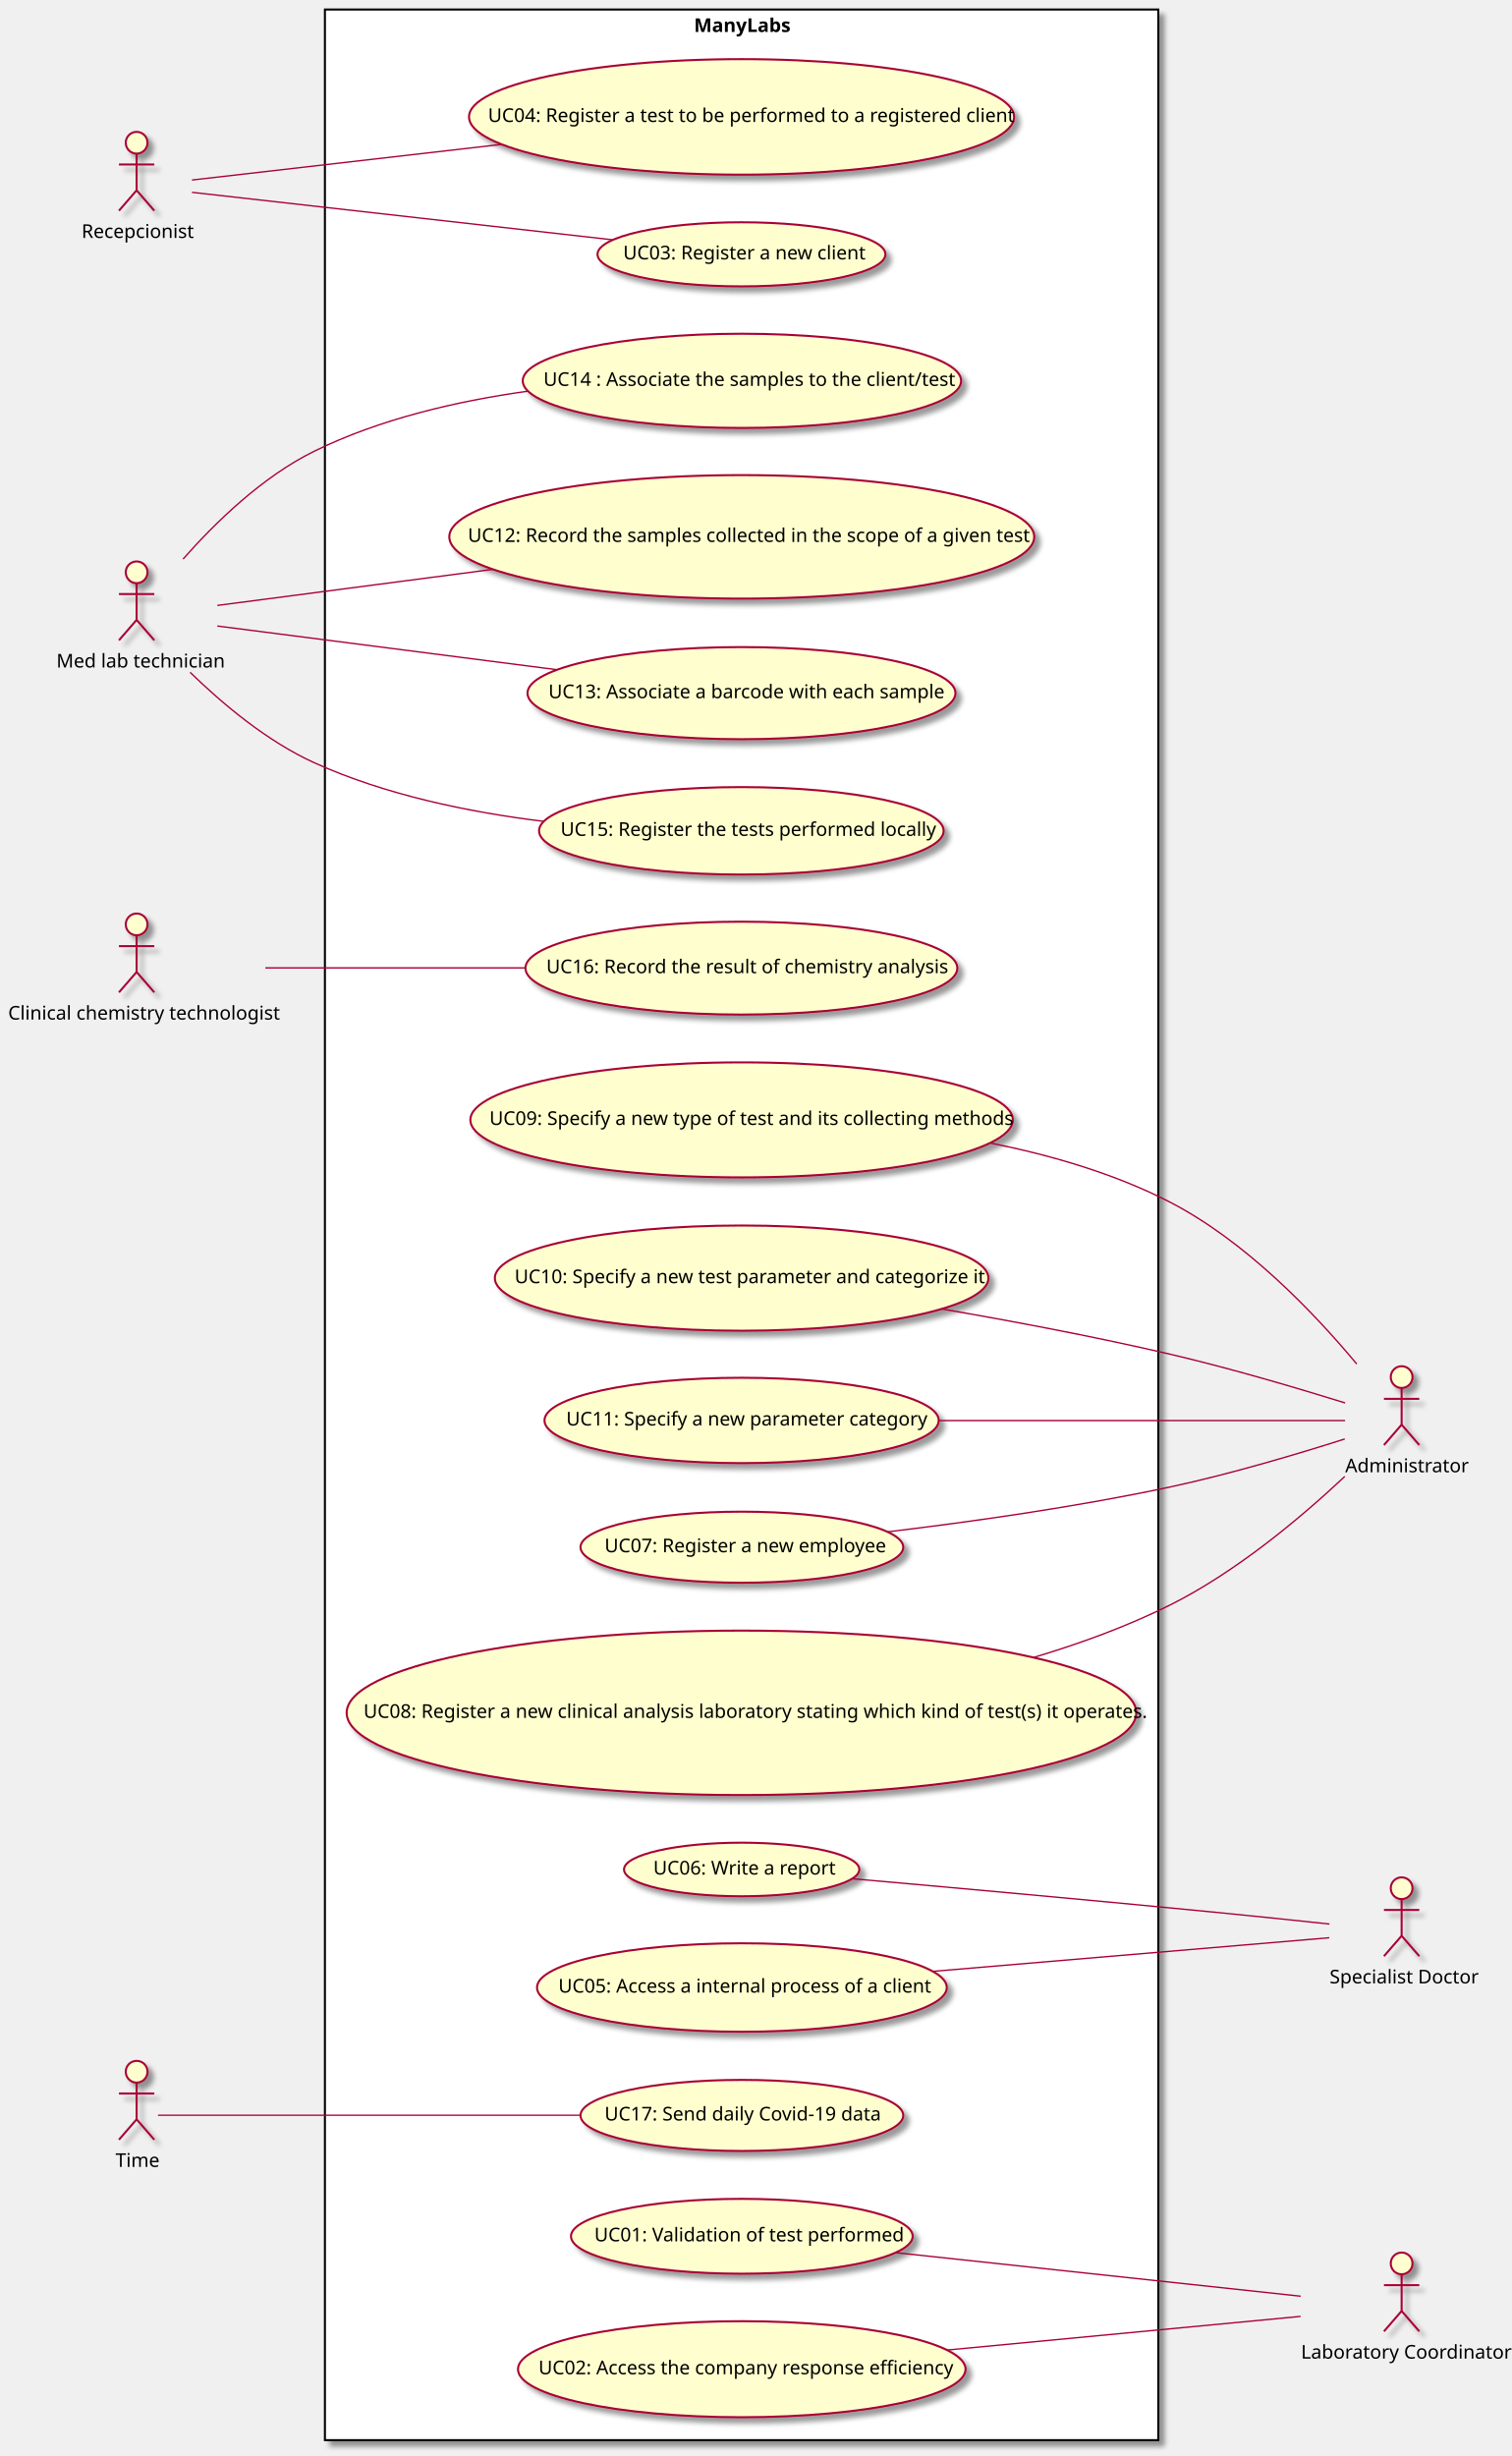
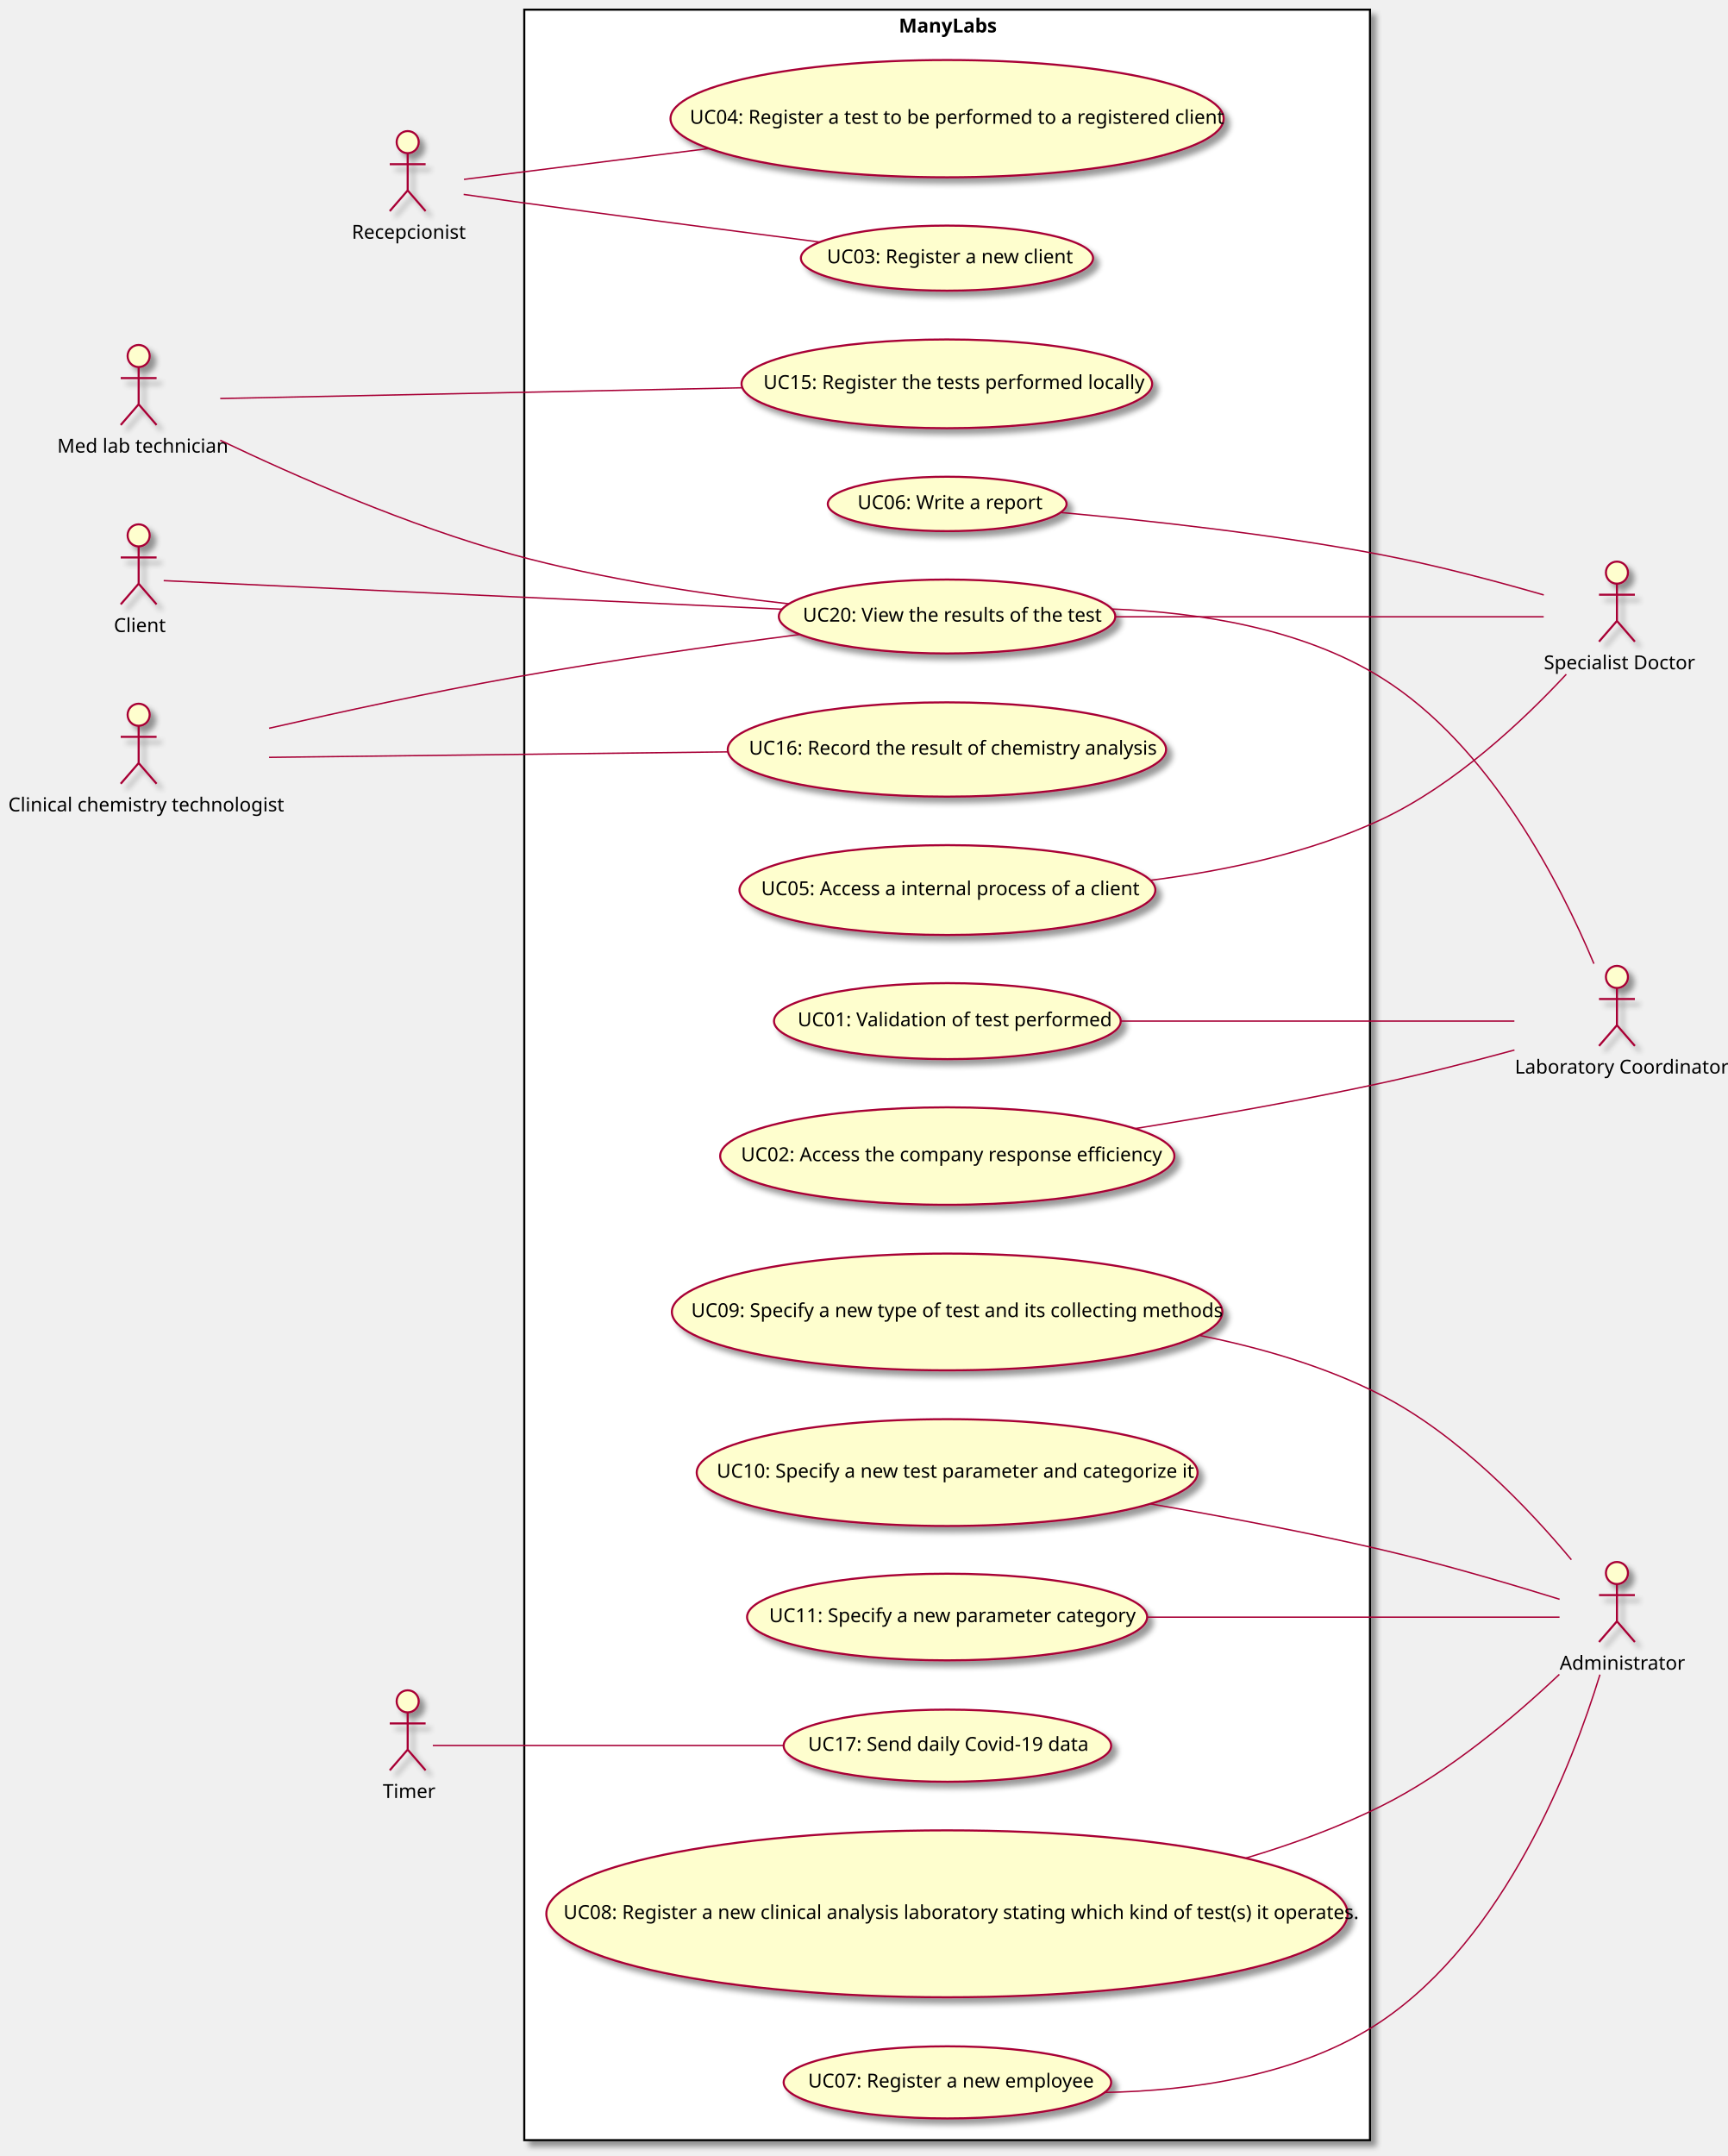
- <svg xmlns="http://www.w3.org/2000/svg" contentScriptType="application/ecmascript" contentStyleType="text/css" height="2710.5px" preserveAspectRatio="none" style="width:1668px;height:2710px;" version="1.1" viewBox="0 0 1668 2710" width="1668px" zoomAndPan="magnify">
+ <svg xmlns="http://www.w3.org/2000/svg" contentScriptType="application/ecmascript" contentStyleType="text/css" height="1250.4px" preserveAspectRatio="none" style="width:1002px;height:1250px;" version="1.1" viewBox="0 0 1002 1250" width="1002.4px" zoomAndPan="magnify">
  <defs>
-     <filter height="300%" id="fqmr32vh58h49" width="300%" x="-1" y="-1">
-       <feGaussianBlur result="blurOut" stdDeviation="3.0" />
+     <filter height="300%" id="fi49cd61fkfuq" width="300%" x="-1" y="-1">
+       <feGaussianBlur result="blurOut" stdDeviation="1.6" />
      <feColorMatrix in="blurOut" result="blurOut2" type="matrix" values="0 0 0 0 0 0 0 0 0 0 0 0 0 0 0 0 0 0 .4 0" />
-       <feOffset dx="6.0" dy="6.0" in="blurOut2" result="blurOut3" />
+       <feOffset dx="3.2" dy="3.2" in="blurOut2" result="blurOut3" />
      <feBlend in="SourceGraphic" in2="blurOut3" mode="normal" />
    </filter>
  </defs>
  <g>
-     <rect fill="#FFFFFF" filter="url(#fqmr32vh58h49)" height="2682" style="stroke:#000000;stroke-width:2.25;" width="919.5" x="358.5" y="10.5" />
-     <text fill="#000000" font-family="sans-serif" font-size="21" font-weight="bold" lengthAdjust="spacing" textLength="105" x="765.75" y="35.3">ManyLabs</text>
-     <ellipse cx="818.09" cy="280.618" fill="#FEFECE" filter="url(#fqmr32vh58h49)" rx="158.84" ry="35.368" style="stroke:#A80036;stroke-width:2.25;" />
-     <text fill="#000000" font-family="sans-serif" font-size="21" lengthAdjust="spacing" textLength="261" x="687.59" y="286.211">UC03: Register a new client</text>
-     <ellipse cx="818.205" cy="128.991" fill="#FEFECE" filter="url(#fqmr32vh58h49)" rx="300.705" ry="63.741" style="stroke:#A80036;stroke-width:2.25;" />
-     <text fill="#000000" font-family="sans-serif" font-size="21" lengthAdjust="spacing" textLength="559.5" x="538.455" y="134.584">UC04: Register a test to be performed to a registered client</text>
-     <ellipse cx="818.428" cy="592.386" fill="#FEFECE" filter="url(#fqmr32vh58h49)" rx="322.678" ry="68.136" style="stroke:#A80036;stroke-width:2.25;" />
-     <text fill="#000000" font-family="sans-serif" font-size="21" lengthAdjust="spacing" textLength="604.5" x="516.178" y="597.978">UC12: Record the samples collected in the scope of a given test</text>
-     <ellipse cx="818.113" cy="764.823" fill="#FEFECE" filter="url(#fqmr32vh58h49)" rx="236.113" ry="50.823" style="stroke:#A80036;stroke-width:2.25;" />
-     <text fill="#000000" font-family="sans-serif" font-size="21" lengthAdjust="spacing" textLength="426" x="605.113" y="770.415">UC13: Associate a barcode with each sample</text>
-     <ellipse cx="817.957" cy="916.741" fill="#FEFECE" filter="url(#fqmr32vh58h49)" rx="223.207" ry="48.242" style="stroke:#A80036;stroke-width:2.25;" />
-     <text fill="#000000" font-family="sans-serif" font-size="21" lengthAdjust="spacing" textLength="399" x="618.457" y="922.334">UC15: Register the tests performed locally</text>
-     <ellipse cx="818.021" cy="1068.254" fill="#FEFECE" filter="url(#fqmr32vh58h49)" rx="238.271" ry="51.254" style="stroke:#A80036;stroke-width:2.25;" />
-     <text fill="#000000" font-family="sans-serif" font-size="21" lengthAdjust="spacing" textLength="430.5" x="602.771" y="1073.847">UC16: Record the result of chemistry analysis</text>
-     <ellipse cx="818.62" cy="420.224" fill="#FEFECE" filter="url(#fqmr32vh58h49)" rx="241.87" ry="51.974" style="stroke:#A80036;stroke-width:2.25;" />
-     <text fill="#000000" font-family="sans-serif" font-size="21" lengthAdjust="spacing" textLength="438" x="599.62" y="425.817">UC14 : Associate the samples to the client/test</text>
-     <ellipse cx="818.243" cy="1235.698" fill="#FEFECE" filter="url(#fqmr32vh58h49)" rx="299.243" ry="63.449" style="stroke:#A80036;stroke-width:2.25;" />
-     <text fill="#000000" font-family="sans-serif" font-size="21" lengthAdjust="spacing" textLength="556.5" x="539.993" y="1241.291">UC09: Specify a new type of test and its collecting methods</text>
-     <ellipse cx="818.27" cy="1410.304" fill="#FEFECE" filter="url(#fqmr32vh58h49)" rx="272.27" ry="58.054" style="stroke:#A80036;stroke-width:2.25;" />
-     <text fill="#000000" font-family="sans-serif" font-size="21" lengthAdjust="spacing" textLength="501" x="567.77" y="1415.897">UC10: Specify a new test parameter and categorize it</text>
-     <ellipse cx="818.245" cy="1567.349" fill="#FEFECE" filter="url(#fqmr32vh58h49)" rx="217.495" ry="47.099" style="stroke:#A80036;stroke-width:2.25;" />
-     <text fill="#000000" font-family="sans-serif" font-size="21" lengthAdjust="spacing" textLength="387" x="624.745" y="1572.942">UC11: Specify a new parameter category</text>
-     <ellipse cx="818.311" cy="2062.812" fill="#FEFECE" filter="url(#fqmr32vh58h49)" rx="129.811" ry="29.562" style="stroke:#A80036;stroke-width:2.25;" />
-     <text fill="#000000" font-family="sans-serif" font-size="21" lengthAdjust="spacing" textLength="195" x="720.811" y="2068.405">UC06: Write a report</text>
-     <ellipse cx="818.507" cy="2467.552" fill="#FEFECE" filter="url(#fqmr32vh58h49)" rx="188.507" ry="41.301" style="stroke:#A80036;stroke-width:2.25;" />
-     <text fill="#000000" font-family="sans-serif" font-size="21" lengthAdjust="spacing" textLength="325.5" x="655.757" y="2473.144">UC01: Validation of test performed</text>
-     <ellipse cx="818.417" cy="2614.233" fill="#FEFECE" filter="url(#fqmr32vh58h49)" rx="246.917" ry="52.983" style="stroke:#A80036;stroke-width:2.25;" />
-     <text fill="#000000" font-family="sans-serif" font-size="21" lengthAdjust="spacing" textLength="448.5" x="594.167" y="2619.826">UC02: Access the company response efficiency</text>
-     <ellipse cx="818.569" cy="2193.064" fill="#FEFECE" filter="url(#fqmr32vh58h49)" rx="226.069" ry="48.814" style="stroke:#A80036;stroke-width:2.25;" />
-     <text fill="#000000" font-family="sans-serif" font-size="21" lengthAdjust="spacing" textLength="405" x="616.069" y="2198.657">UC05: Access a internal process of a client</text>
-     <ellipse cx="818.554" cy="2334.211" fill="#FEFECE" filter="url(#fqmr32vh58h49)" rx="178.054" ry="39.211" style="stroke:#A80036;stroke-width:2.25;" />
-     <text fill="#000000" font-family="sans-serif" font-size="21" lengthAdjust="spacing" textLength="303" x="667.054" y="2339.803">UC17: Send daily Covid-19 data</text>
-     <ellipse cx="818.554" cy="1707.211" fill="#FEFECE" filter="url(#fqmr32vh58h49)" rx="178.054" ry="39.211" style="stroke:#A80036;stroke-width:2.25;" />
-     <text fill="#000000" font-family="sans-serif" font-size="21" lengthAdjust="spacing" textLength="303" x="667.054" y="1712.803">UC07: Register a new employee</text>
-     <ellipse cx="818.088" cy="1889.967" fill="#FEFECE" filter="url(#fqmr32vh58h49)" rx="435.588" ry="90.718" style="stroke:#A80036;stroke-width:2.25;" />
-     <text fill="#000000" font-family="sans-serif" font-size="21" lengthAdjust="spacing" textLength="834" x="401.088" y="1895.56">UC08: Register a new clinical analysis laboratory stating which kind of test(s) it operates.</text>
-     <ellipse cx="1546.5" cy="1519.5" fill="#FEFECE" filter="url(#fqmr32vh58h49)" rx="12" ry="12" style="stroke:#A80036;stroke-width:2.25;" />
-     <path d="M1546.5,1531.5 L1546.5,1572 M1527,1543.5 L1566,1543.5 M1546.5,1572 L1527,1594.5 M1546.5,1572 L1566,1594.5 " fill="none" filter="url(#fqmr32vh58h49)" style="stroke:#A80036;stroke-width:2.25;" />
-     <text fill="#000000" font-family="sans-serif" font-size="21" lengthAdjust="spacing" textLength="124.5" x="1484.25" y="1624.55">Administrator</text>
-     <ellipse cx="150.75" cy="157.5" fill="#FEFECE" filter="url(#fqmr32vh58h49)" rx="12" ry="12" style="stroke:#A80036;stroke-width:2.25;" />
-     <path d="M150.75,169.5 L150.75,210 M131.25,181.5 L170.25,181.5 M150.75,210 L131.25,232.5 M150.75,210 L170.25,232.5 " fill="none" filter="url(#fqmr32vh58h49)" style="stroke:#A80036;stroke-width:2.25;" />
-     <text fill="#000000" font-family="sans-serif" font-size="21" lengthAdjust="spacing" textLength="121.5" x="90" y="262.55">Recepcionist</text>
-     <ellipse cx="150.75" cy="631.5" fill="#FEFECE" filter="url(#fqmr32vh58h49)" rx="12" ry="12" style="stroke:#A80036;stroke-width:2.25;" />
-     <path d="M150.75,643.5 L150.75,684 M131.25,655.5 L170.25,655.5 M150.75,684 L131.25,706.5 M150.75,684 L170.25,706.5 " fill="none" filter="url(#fqmr32vh58h49)" style="stroke:#A80036;stroke-width:2.25;" />
-     <text fill="#000000" font-family="sans-serif" font-size="21" lengthAdjust="spacing" textLength="177" x="62.25" y="736.55">Med lab technician</text>
-     <ellipse cx="150.75" cy="1020" fill="#FEFECE" filter="url(#fqmr32vh58h49)" rx="12" ry="12" style="stroke:#A80036;stroke-width:2.25;" />
-     <path d="M150.75,1032 L150.75,1072.5 M131.25,1044 L170.25,1044 M150.75,1072.5 L131.25,1095 M150.75,1072.5 L170.25,1095 " fill="none" filter="url(#fqmr32vh58h49)" style="stroke:#A80036;stroke-width:2.25;" />
-     <text fill="#000000" font-family="sans-serif" font-size="21" lengthAdjust="spacing" textLength="283.5" x="9" y="1125.05">Clinical chemistry technologist</text>
-     <ellipse cx="1546.5" cy="2083.5" fill="#FEFECE" filter="url(#fqmr32vh58h49)" rx="12" ry="12" style="stroke:#A80036;stroke-width:2.25;" />
-     <path d="M1546.5,2095.5 L1546.5,2136 M1527,2107.5 L1566,2107.5 M1546.5,2136 L1527,2158.5 M1546.5,2136 L1566,2158.5 " fill="none" filter="url(#fqmr32vh58h49)" style="stroke:#A80036;stroke-width:2.25;" />
-     <text fill="#000000" font-family="sans-serif" font-size="21" lengthAdjust="spacing" textLength="159" x="1467" y="2188.55">Specialist Doctor</text>
-     <ellipse cx="1546.5" cy="2497.5" fill="#FEFECE" filter="url(#fqmr32vh58h49)" rx="12" ry="12" style="stroke:#A80036;stroke-width:2.25;" />
-     <path d="M1546.5,2509.5 L1546.5,2550 M1527,2521.5 L1566,2521.5 M1546.5,2550 L1527,2572.5 M1546.5,2550 L1566,2572.5 " fill="none" filter="url(#fqmr32vh58h49)" style="stroke:#A80036;stroke-width:2.25;" />
-     <text fill="#000000" font-family="sans-serif" font-size="21" lengthAdjust="spacing" textLength="222" x="1435.5" y="2602.55">Laboratory Coordinator</text>
-     <ellipse cx="150.75" cy="2286" fill="#FEFECE" filter="url(#fqmr32vh58h49)" rx="12" ry="12" style="stroke:#A80036;stroke-width:2.25;" />
-     <path d="M150.75,2298 L150.75,2338.5 M131.25,2310 L170.25,2310 M150.75,2338.5 L131.25,2361 M150.75,2338.5 L170.25,2361 " fill="none" filter="url(#fqmr32vh58h49)" style="stroke:#A80036;stroke-width:2.25;" />
-     <text fill="#000000" font-family="sans-serif" font-size="21" lengthAdjust="spacing" textLength="46.5" x="127.5" y="2391.05">Time</text>
-     <path d="M211.8,212.22 C315.495,223.92 531.84,248.34 675.705,264.585 " fill="none" id="Recp-UC03" style="stroke:#A80036;stroke-width:1.5;" />
-     <path d="M211.8,198.645 C288.81,189.78 427.965,173.76 553.41,159.315 " fill="none" id="Recp-UC04" style="stroke:#A80036;stroke-width:1.5;" />
-     <path d="M239.805,668.04 C317.34,657.885 434.76,642.51 543.48,628.275 " fill="none" id="MedLab-UC12" style="stroke:#A80036;stroke-width:1.5;" />
-     <path d="M239.805,690.765 C334.605,702.96 489.045,722.835 614.295,738.945 " fill="none" id="MedLab-UC13" style="stroke:#A80036;stroke-width:1.5;" />
-     <path d="M209.745,741.84 C245.625,776.79 294.735,817.965 346.5,841.5 C424.965,877.17 517.5,896.22 599.64,906.285 " fill="none" id="MedLab-UC15" style="stroke:#A80036;stroke-width:1.5;" />
-     <path d="M201.99,616.875 C237.765,576.33 289.575,526.05 346.5,498 C418.875,462.33 504.33,442.515 582.405,431.655 " fill="none" id="MedLab-UC14" style="stroke:#A80036;stroke-width:1.5;" />
-     <path d="M292.77,1068 C375.99,1068 483.615,1068 579.645,1068 " fill="none" id="ClinTec-UC16" style="stroke:#A80036;stroke-width:1.5;" />
-     <path d="M979.08,1690.305 C1070.61,1679.31 1187.4,1662.87 1290,1641 C1357.14,1626.69 1432.515,1604.13 1483.785,1587.78 " fill="none" id="UC07-Adm" style="stroke:#A80036;stroke-width:1.5;" />
-     <path d="M1140.69,1828.785 C1191.975,1813.47 1243.44,1794.615 1290,1771.5 C1363.38,1735.065 1435.17,1674.765 1483.77,1629.15 " fill="none" id="UC08-Adm" style="stroke:#A80036;stroke-width:1.5;" />
-     <path d="M1093.335,1261.365 C1160.145,1274.745 1229.715,1295.1 1290,1326 C1374.375,1369.245 1450.335,1449.06 1496.97,1505.055 " fill="none" id="UC09-Adm" style="stroke:#A80036;stroke-width:1.5;" />
-     <path d="M1035.87,1567.5 C1189.92,1567.5 1386.375,1567.5 1484.085,1567.5 " fill="none" id="UC11-Adm" style="stroke:#A80036;stroke-width:1.5;" />
-     <path d="M1038.45,1444.215 C1118.01,1457.925 1208.415,1475.01 1290,1494 C1357.08,1509.615 1432.785,1532.055 1484.16,1548.03 " fill="none" id="UC10-Adm" style="stroke:#A80036;stroke-width:1.5;" />
-     <path d="M1029.03,2175.255 C1175.475,2162.835 1362.81,2146.95 1466.7,2138.145 " fill="none" id="UC05-Doc" style="stroke:#A80036;stroke-width:1.5;" />
-     <path d="M939.855,2072.985 C1046.445,2082.42 1206.39,2096.835 1345.5,2110.5 C1385.535,2114.43 1430.055,2119.095 1466.865,2123.025 " fill="none" id="UC06-Doc" style="stroke:#A80036;stroke-width:1.5;" />
-     <path d="M987.96,2485.59 C1125.63,2500.395 1316.385,2520.915 1435.14,2533.68 " fill="none" id="UC01-LabCod" style="stroke:#A80036;stroke-width:1.5;" />
-     <path d="M1044.75,2593.095 C1174.515,2580.75 1331.895,2565.78 1435.035,2555.955 " fill="none" id="UC02-LabCod" style="stroke:#A80036;stroke-width:1.5;" />
-     <path d="M174.36,2334 C245.91,2334 476.07,2334 640.41,2334 " fill="none" id="Time-UC17" style="stroke:#A80036;stroke-width:1.5;" />
+     <rect fill="#FFFFFF" filter="url(#fi49cd61fkfuq)" height="1235.2" style="stroke:#000000;stroke-width:1.2;" width="490.4" x="304" y="5.6" />
+     <text fill="#000000" font-family="sans-serif" font-size="11.2" font-weight="bold" lengthAdjust="spacing" textLength="56" x="521.2" y="18.827">ManyLabs</text>
+     <ellipse cx="549.115" cy="149.663" fill="#FEFECE" filter="url(#fi49cd61fkfuq)" rx="84.715" ry="18.863" style="stroke:#A80036;stroke-width:1.2;" />
+     <text fill="#000000" font-family="sans-serif" font-size="11.2" lengthAdjust="spacing" textLength="139.2" x="479.515" y="152.646">UC03: Register a new client</text>
+     <ellipse cx="549.157" cy="357.432" fill="#FEFECE" filter="url(#fi49cd61fkfuq)" rx="97.557" ry="21.431" style="stroke:#A80036;stroke-width:1.2;" />
+     <text fill="#000000" font-family="sans-serif" font-size="11.2" lengthAdjust="spacing" textLength="167.2" x="465.557" y="360.414">UC20: View the results of the test</text>
+     <ellipse cx="549.176" cy="68.795" fill="#FEFECE" filter="url(#fi49cd61fkfuq)" rx="160.376" ry="33.995" style="stroke:#A80036;stroke-width:1.2;" />
+     <text fill="#000000" font-family="sans-serif" font-size="11.2" lengthAdjust="spacing" textLength="298.4" x="399.976" y="71.778">UC04: Register a test to be performed to a registered client</text>
+     <ellipse cx="549.044" cy="222.529" fill="#FEFECE" filter="url(#fi49cd61fkfuq)" rx="119.044" ry="25.729" style="stroke:#A80036;stroke-width:1.2;" />
+     <text fill="#000000" font-family="sans-serif" font-size="11.2" lengthAdjust="spacing" textLength="212.8" x="442.644" y="225.512">UC15: Register the tests performed locally</text>
+     <ellipse cx="549.078" cy="434.536" fill="#FEFECE" filter="url(#fi49cd61fkfuq)" rx="127.078" ry="27.335" style="stroke:#A80036;stroke-width:1.2;" />
+     <text fill="#000000" font-family="sans-serif" font-size="11.2" lengthAdjust="spacing" textLength="229.6" x="434.278" y="437.518">UC16: Record the result of chemistry analysis</text>
+     <ellipse cx="549.196" cy="760.639" fill="#FEFECE" filter="url(#fi49cd61fkfuq)" rx="159.596" ry="33.839" style="stroke:#A80036;stroke-width:1.2;" />
+     <text fill="#000000" font-family="sans-serif" font-size="11.2" lengthAdjust="spacing" textLength="296.8" x="400.796" y="763.622">UC09: Specify a new type of test and its collecting methods</text>
+     <ellipse cx="549.211" cy="853.762" fill="#FEFECE" filter="url(#fi49cd61fkfuq)" rx="145.211" ry="30.962" style="stroke:#A80036;stroke-width:1.2;" />
+     <text fill="#000000" font-family="sans-serif" font-size="11.2" lengthAdjust="spacing" textLength="267.2" x="415.611" y="856.745">UC10: Specify a new test parameter and categorize it</text>
+     <ellipse cx="549.197" cy="937.519" fill="#FEFECE" filter="url(#fi49cd61fkfuq)" rx="115.997" ry="25.119" style="stroke:#A80036;stroke-width:1.2;" />
+     <text fill="#000000" font-family="sans-serif" font-size="11.2" lengthAdjust="spacing" textLength="206.4" x="445.997" y="940.502">UC11: Specify a new parameter category</text>
+     <ellipse cx="549.233" cy="292.166" fill="#FEFECE" filter="url(#fi49cd61fkfuq)" rx="69.233" ry="15.767" style="stroke:#A80036;stroke-width:1.2;" />
+     <text fill="#000000" font-family="sans-serif" font-size="11.2" lengthAdjust="spacing" textLength="104" x="497.233" y="295.149">UC06: Write a report</text>
+     <ellipse cx="549.337" cy="592.028" fill="#FEFECE" filter="url(#fi49cd61fkfuq)" rx="100.537" ry="22.027" style="stroke:#A80036;stroke-width:1.2;" />
+     <text fill="#000000" font-family="sans-serif" font-size="11.2" lengthAdjust="spacing" textLength="173.6" x="462.537" y="595.01">UC01: Validation of test performed</text>
+     <ellipse cx="549.289" cy="670.258" fill="#FEFECE" filter="url(#fi49cd61fkfuq)" rx="131.689" ry="28.258" style="stroke:#A80036;stroke-width:1.2;" />
+     <text fill="#000000" font-family="sans-serif" font-size="11.2" lengthAdjust="spacing" textLength="239.2" x="429.689" y="673.241">UC02: Access the company response efficiency</text>
+     <ellipse cx="549.37" cy="516.034" fill="#FEFECE" filter="url(#fi49cd61fkfuq)" rx="120.57" ry="26.034" style="stroke:#A80036;stroke-width:1.2;" />
+     <text fill="#000000" font-family="sans-serif" font-size="11.2" lengthAdjust="spacing" textLength="216" x="441.37" y="519.017">UC05: Access a internal process of a client</text>
+     <ellipse cx="549.362" cy="1012.112" fill="#FEFECE" filter="url(#fi49cd61fkfuq)" rx="94.962" ry="20.912" style="stroke:#A80036;stroke-width:1.2;" />
+     <text fill="#000000" font-family="sans-serif" font-size="11.2" lengthAdjust="spacing" textLength="161.6" x="468.562" y="1015.095">UC17: Send daily Covid-19 data</text>
+     <ellipse cx="549.362" cy="1207.312" fill="#FEFECE" filter="url(#fi49cd61fkfuq)" rx="94.962" ry="20.912" style="stroke:#A80036;stroke-width:1.2;" />
+     <text fill="#000000" font-family="sans-serif" font-size="11.2" lengthAdjust="spacing" textLength="161.6" x="468.562" y="1210.295">UC07: Register a new employee</text>
+     <ellipse cx="549.114" cy="1109.583" fill="#FEFECE" filter="url(#fi49cd61fkfuq)" rx="232.314" ry="48.383" style="stroke:#A80036;stroke-width:1.2;" />
+     <text fill="#000000" font-family="sans-serif" font-size="11.2" lengthAdjust="spacing" textLength="444.8" x="326.714" y="1112.565">UC08: Register a new clinical analysis laboratory stating which kind of test(s) it operates.</text>
+     <ellipse cx="937.6" cy="912" fill="#FEFECE" filter="url(#fi49cd61fkfuq)" rx="6.4" ry="6.4" style="stroke:#A80036;stroke-width:1.2;" />
+     <path d="M937.6,918.4 L937.6,940 M927.2,924.8 L948,924.8 M937.6,940 L927.2,952 M937.6,940 L948,952 " fill="none" filter="url(#fi49cd61fkfuq)" style="stroke:#A80036;stroke-width:1.2;" />
+     <text fill="#000000" font-family="sans-serif" font-size="11.2" lengthAdjust="spacing" textLength="66.4" x="904.4" y="968.027">Administrator</text>
+     <ellipse cx="236.4" cy="82.4" fill="#FEFECE" filter="url(#fi49cd61fkfuq)" rx="6.4" ry="6.4" style="stroke:#A80036;stroke-width:1.2;" />
+     <path d="M236.4,88.8 L236.4,110.4 M226,95.2 L246.8,95.2 M236.4,110.4 L226,122.4 M236.4,110.4 L246.8,122.4 " fill="none" filter="url(#fi49cd61fkfuq)" style="stroke:#A80036;stroke-width:1.2;" />
+     <text fill="#000000" font-family="sans-serif" font-size="11.2" lengthAdjust="spacing" textLength="64.8" x="204" y="138.427">Recepcionist</text>
+     <ellipse cx="80.4" cy="206.4" fill="#FEFECE" filter="url(#fi49cd61fkfuq)" rx="6.4" ry="6.4" style="stroke:#A80036;stroke-width:1.2;" />
+     <path d="M80.4,212.8 L80.4,234.4 M70,219.2 L90.8,219.2 M80.4,234.4 L70,246.4 M80.4,234.4 L90.8,246.4 " fill="none" filter="url(#fi49cd61fkfuq)" style="stroke:#A80036;stroke-width:1.2;" />
+     <text fill="#000000" font-family="sans-serif" font-size="11.2" lengthAdjust="spacing" textLength="94.4" x="33.2" y="262.427">Med lab technician</text>
+     <ellipse cx="80.4" cy="414.4" fill="#FEFECE" filter="url(#fi49cd61fkfuq)" rx="6.4" ry="6.4" style="stroke:#A80036;stroke-width:1.2;" />
+     <path d="M80.4,420.8 L80.4,442.4 M70,427.2 L90.8,427.2 M80.4,442.4 L70,454.4 M80.4,442.4 L90.8,454.4 " fill="none" filter="url(#fi49cd61fkfuq)" style="stroke:#A80036;stroke-width:1.2;" />
+     <text fill="#000000" font-family="sans-serif" font-size="11.2" lengthAdjust="spacing" textLength="151.2" x="4.8" y="470.427">Clinical chemistry technologist</text>
+     <ellipse cx="937.6" cy="332" fill="#FEFECE" filter="url(#fi49cd61fkfuq)" rx="6.4" ry="6.4" style="stroke:#A80036;stroke-width:1.2;" />
+     <path d="M937.6,338.4 L937.6,360 M927.2,344.8 L948,344.8 M937.6,360 L927.2,372 M937.6,360 L948,372 " fill="none" filter="url(#fi49cd61fkfuq)" style="stroke:#A80036;stroke-width:1.2;" />
+     <text fill="#000000" font-family="sans-serif" font-size="11.2" lengthAdjust="spacing" textLength="84.8" x="895.2" y="388.027">Specialist Doctor</text>
+     <ellipse cx="937.6" cy="566.4" fill="#FEFECE" filter="url(#fi49cd61fkfuq)" rx="6.4" ry="6.4" style="stroke:#A80036;stroke-width:1.2;" />
+     <path d="M937.6,572.8 L937.6,594.4 M927.2,579.2 L948,579.2 M937.6,594.4 L927.2,606.4 M937.6,594.4 L948,606.4 " fill="none" filter="url(#fi49cd61fkfuq)" style="stroke:#A80036;stroke-width:1.2;" />
+     <text fill="#000000" font-family="sans-serif" font-size="11.2" lengthAdjust="spacing" textLength="118.4" x="878.4" y="622.427">Laboratory Coordinator</text>
+     <ellipse cx="236.4" cy="986.4" fill="#FEFECE" filter="url(#fi49cd61fkfuq)" rx="6.4" ry="6.4" style="stroke:#A80036;stroke-width:1.2;" />
+     <path d="M236.4,992.8 L236.4,1014.4 M226,999.2 L246.8,999.2 M236.4,1014.4 L226,1026.4 M236.4,1014.4 L246.8,1026.4 " fill="none" filter="url(#fi49cd61fkfuq)" style="stroke:#A80036;stroke-width:1.2;" />
+     <text fill="#000000" font-family="sans-serif" font-size="11.2" lengthAdjust="spacing" textLength="28.8" x="222" y="1042.427">Timer</text>
+     <ellipse cx="80.4" cy="310.4" fill="#FEFECE" filter="url(#fi49cd61fkfuq)" rx="6.4" ry="6.4" style="stroke:#A80036;stroke-width:1.2;" />
+     <path d="M80.4,316.8 L80.4,338.4 M70,323.2 L90.8,323.2 M80.4,338.4 L70,350.4 M80.4,338.4 L90.8,350.4 " fill="none" filter="url(#fi49cd61fkfuq)" style="stroke:#A80036;stroke-width:1.2;" />
+     <text fill="#000000" font-family="sans-serif" font-size="11.2" lengthAdjust="spacing" textLength="28.8" x="66" y="366.427">Client</text>
+     <path d="M268.848,112.704 C278.112,114.048 288.256,115.512 297.6,116.8 C357.408,125.064 425.328,133.92 475.384,140.336 " fill="none" id="Recp-UC03" style="stroke:#A80036;stroke-width:0.8;" />
+     <path d="M269.04,103.992 C302.736,99.744 358.216,92.76 410.888,86.12 " fill="none" id="Recp-UC04" style="stroke:#A80036;stroke-width:0.8;" />
+     <path d="M94.928,336.632 C147.192,339.048 336.656,347.808 453.512,353.216 " fill="none" id="Client-UC20" style="stroke:#A80036;stroke-width:0.8;" />
+     <path d="M127.704,231.048 C197.696,229.608 332.36,226.84 430.528,224.824 " fill="none" id="MedLab-UC15" style="stroke:#A80036;stroke-width:0.8;" />
+     <path d="M127.704,255.256 C170.736,275.792 237.008,304.992 297.6,321.6 C349.672,335.872 409.472,344.736 457.616,350.096 " fill="none" id="MedLab-UC20" style="stroke:#A80036;stroke-width:0.8;" />
+     <path d="M156.032,422.224 C197.584,412.72 250.288,401.264 297.6,392.8 C352.568,382.96 414.72,374.224 463.4,367.912 " fill="none" id="ClinTec-UC20" style="stroke:#A80036;stroke-width:0.8;" />
+     <path d="M156.008,439.104 C227.608,438.248 337,436.936 422.112,435.912 " fill="none" id="ClinTec-UC16" style="stroke:#A80036;stroke-width:0.8;" />
+     <path d="M640.08,1213.168 C691.16,1212.248 754.016,1203.48 800.8,1172 C872.816,1123.544 911.672,1023.184 927.752,970.904 " fill="none" id="UC07-Adm" style="stroke:#A80036;stroke-width:0.8;" />
+     <path d="M722.536,1077.24 C749.44,1069.216 776.392,1059.328 800.8,1047.2 C840.04,1027.704 878.312,995.296 904.208,970.768 " fill="none" id="UC08-Adm" style="stroke:#A80036;stroke-width:0.8;" />
+     <path d="M695.912,774.328 C731.544,781.464 768.648,792.32 800.8,808.8 C845.8,831.864 886.312,874.432 911.184,904.296 " fill="none" id="UC09-Adm" style="stroke:#A80036;stroke-width:0.8;" />
+     <path d="M665.264,937.6 C747.424,937.6 852.2,937.6 904.312,937.6 " fill="none" id="UC11-Adm" style="stroke:#A80036;stroke-width:0.8;" />
+     <path d="M666.64,871.848 C709.072,879.16 757.288,888.272 800.8,898.4 C836.576,906.728 876.952,918.696 904.352,927.216 " fill="none" id="UC10-Adm" style="stroke:#A80036;stroke-width:0.8;" />
+     <path d="M666.928,510.392 C710.52,504.896 759.432,494.528 800.8,475.2 C843.36,455.312 882.88,418.168 908.232,390.92 " fill="none" id="UC05-Doc" style="stroke:#A80036;stroke-width:0.8;" />
+     <path d="M614.816,297.112 C665.68,301.736 738.136,309.672 800.8,321.6 C832.832,327.696 868.44,337.224 895.184,344.952 " fill="none" id="UC06-Doc" style="stroke:#A80036;stroke-width:0.8;" />
+     <path d="M646.856,357.6 C726.744,357.6 836.192,357.6 895.136,357.6 " fill="none" id="UC20-Doc" style="stroke:#A80036;stroke-width:0.8;" />
+     <path d="M649.608,592 C722.024,592 817.584,592 878.128,592 " fill="none" id="UC01-LabCod" style="stroke:#A80036;stroke-width:0.8;" />
+     <path d="M658.12,654.336 C702.504,647.168 754.296,638.064 800.8,628 C826.344,622.472 854.296,615.28 878.176,608.776 " fill="none" id="UC02-LabCod" style="stroke:#A80036;stroke-width:0.8;" />
+     <path d="M644.936,353.112 C694.672,354.96 754.664,364.16 800.8,392.8 C864.128,432.112 905.136,513.064 924.256,558.744 " fill="none" id="UC20-LabCod" style="stroke:#A80036;stroke-width:0.8;" />
+     <path d="M250.976,1012 C286.024,1012 381.032,1012 454.328,1012 " fill="none" id="Timer-UC17" style="stroke:#A80036;stroke-width:0.8;" />
  </g>
</svg>
